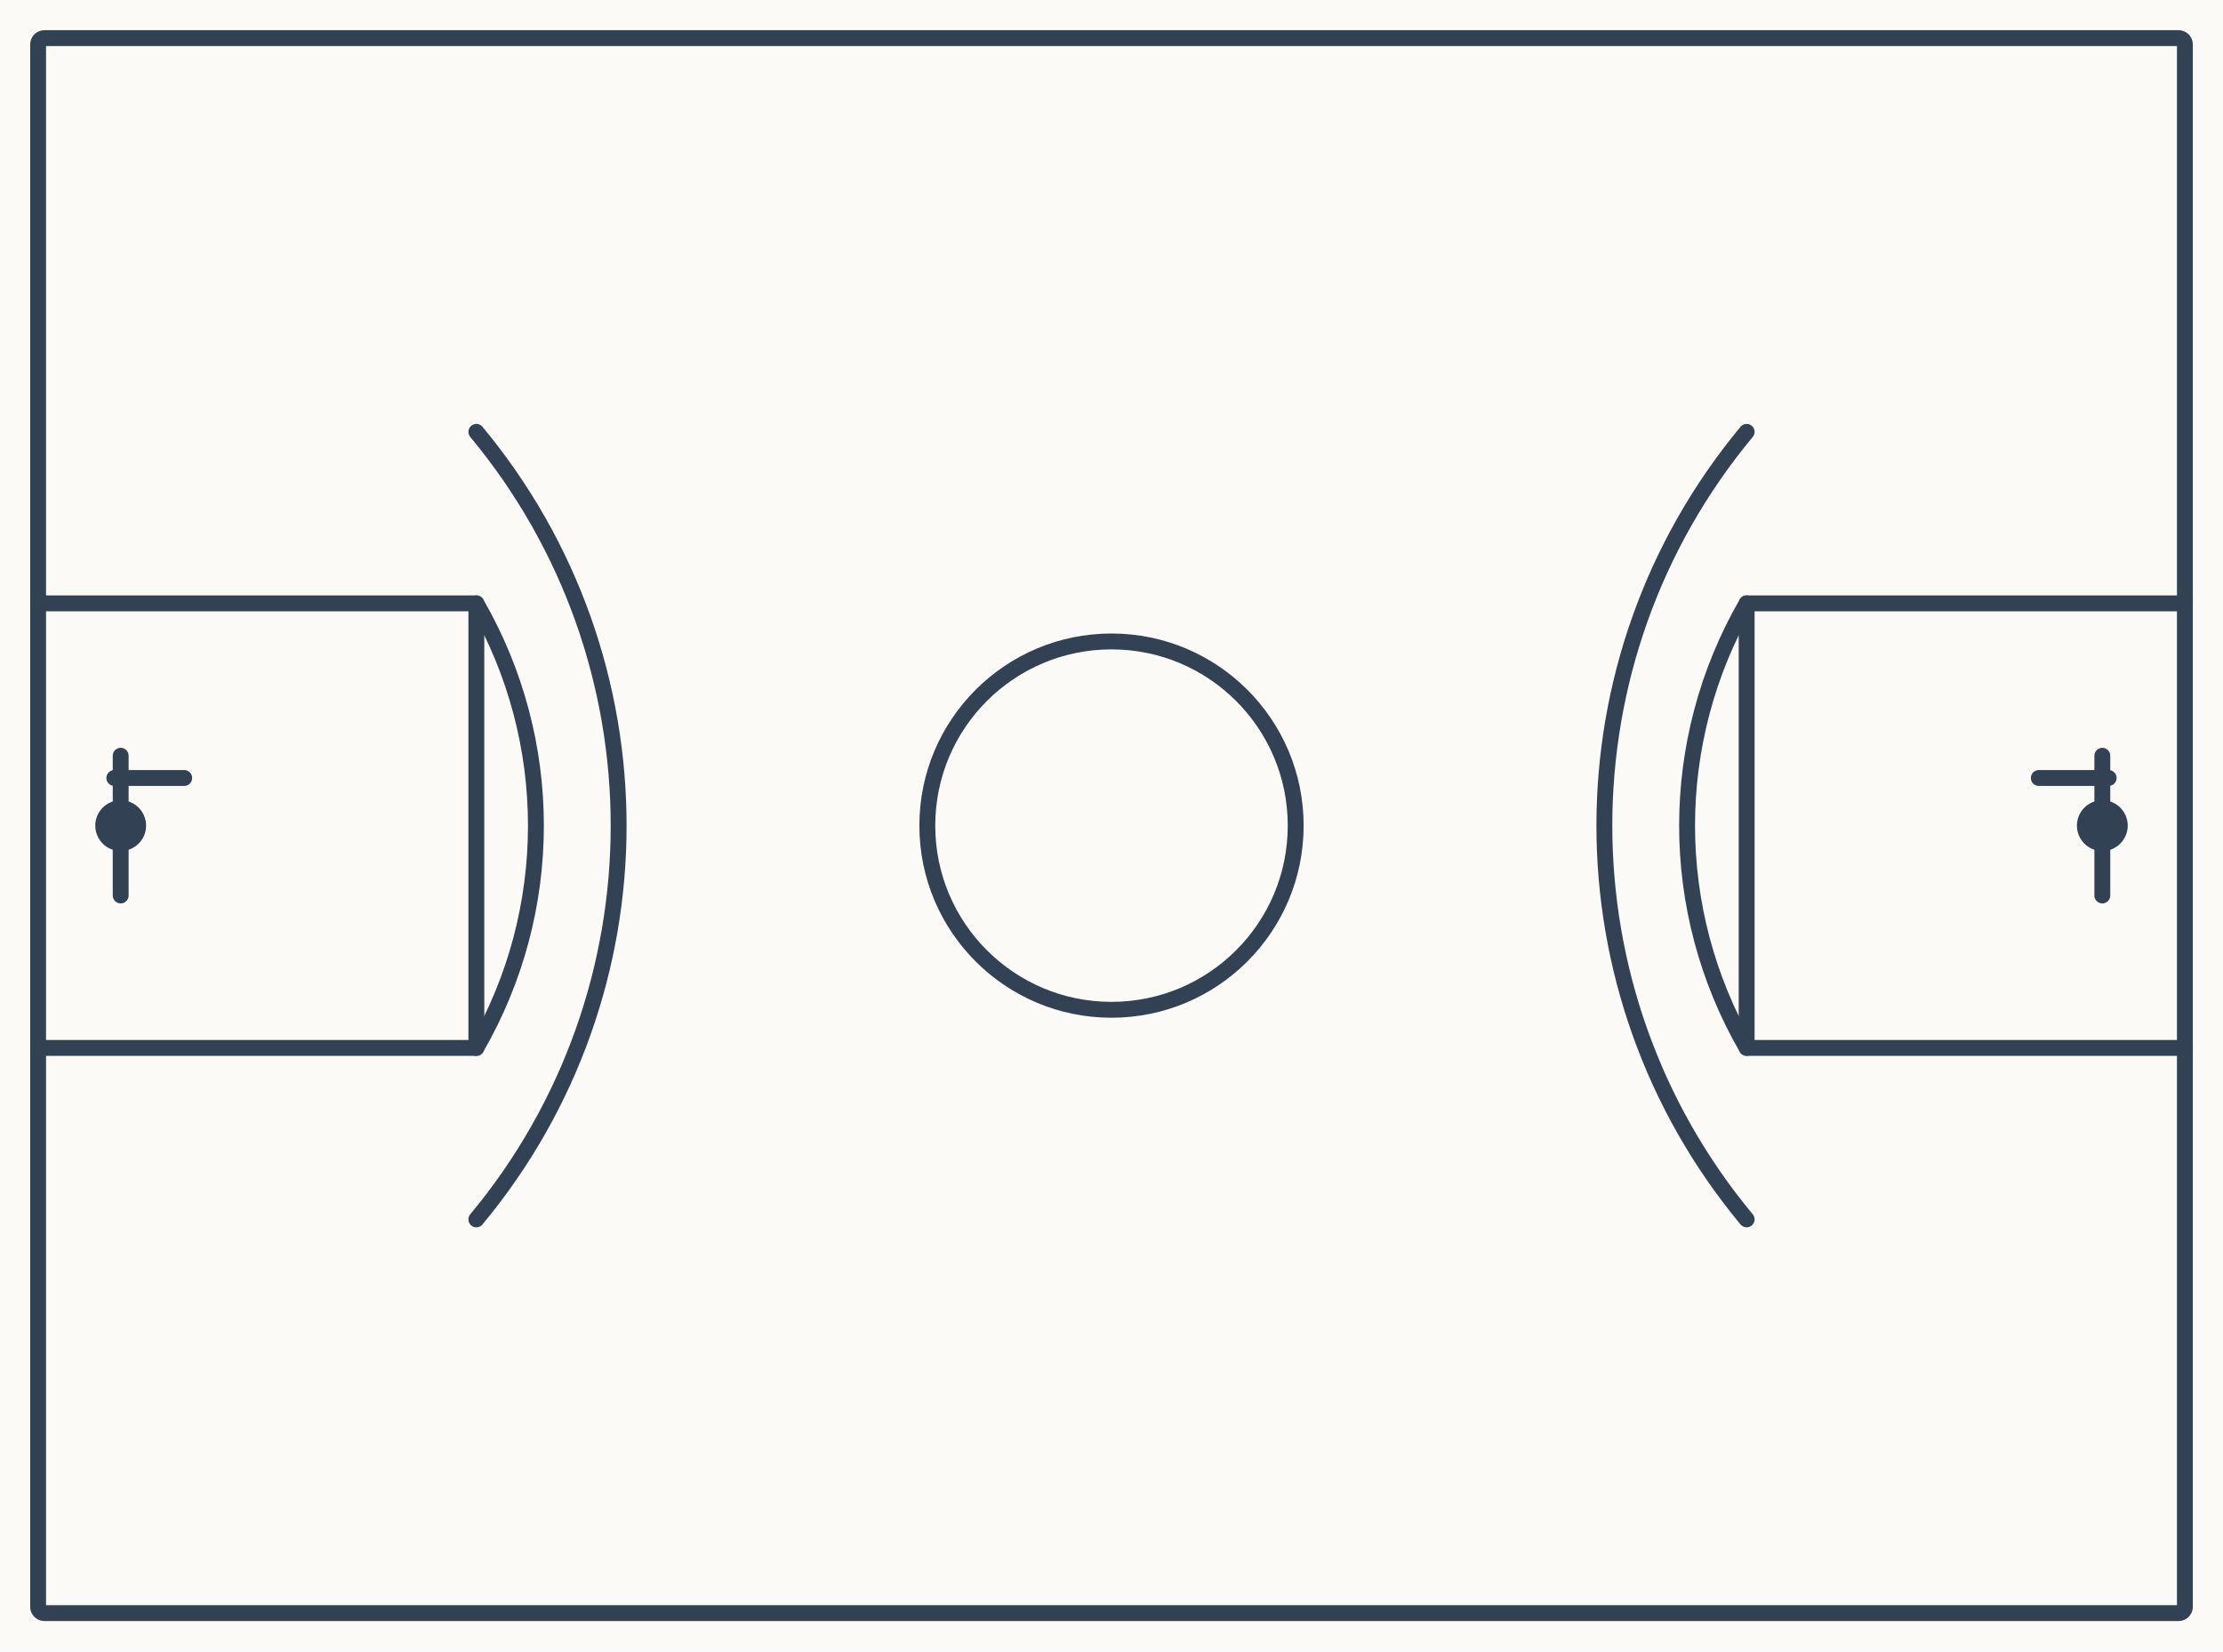
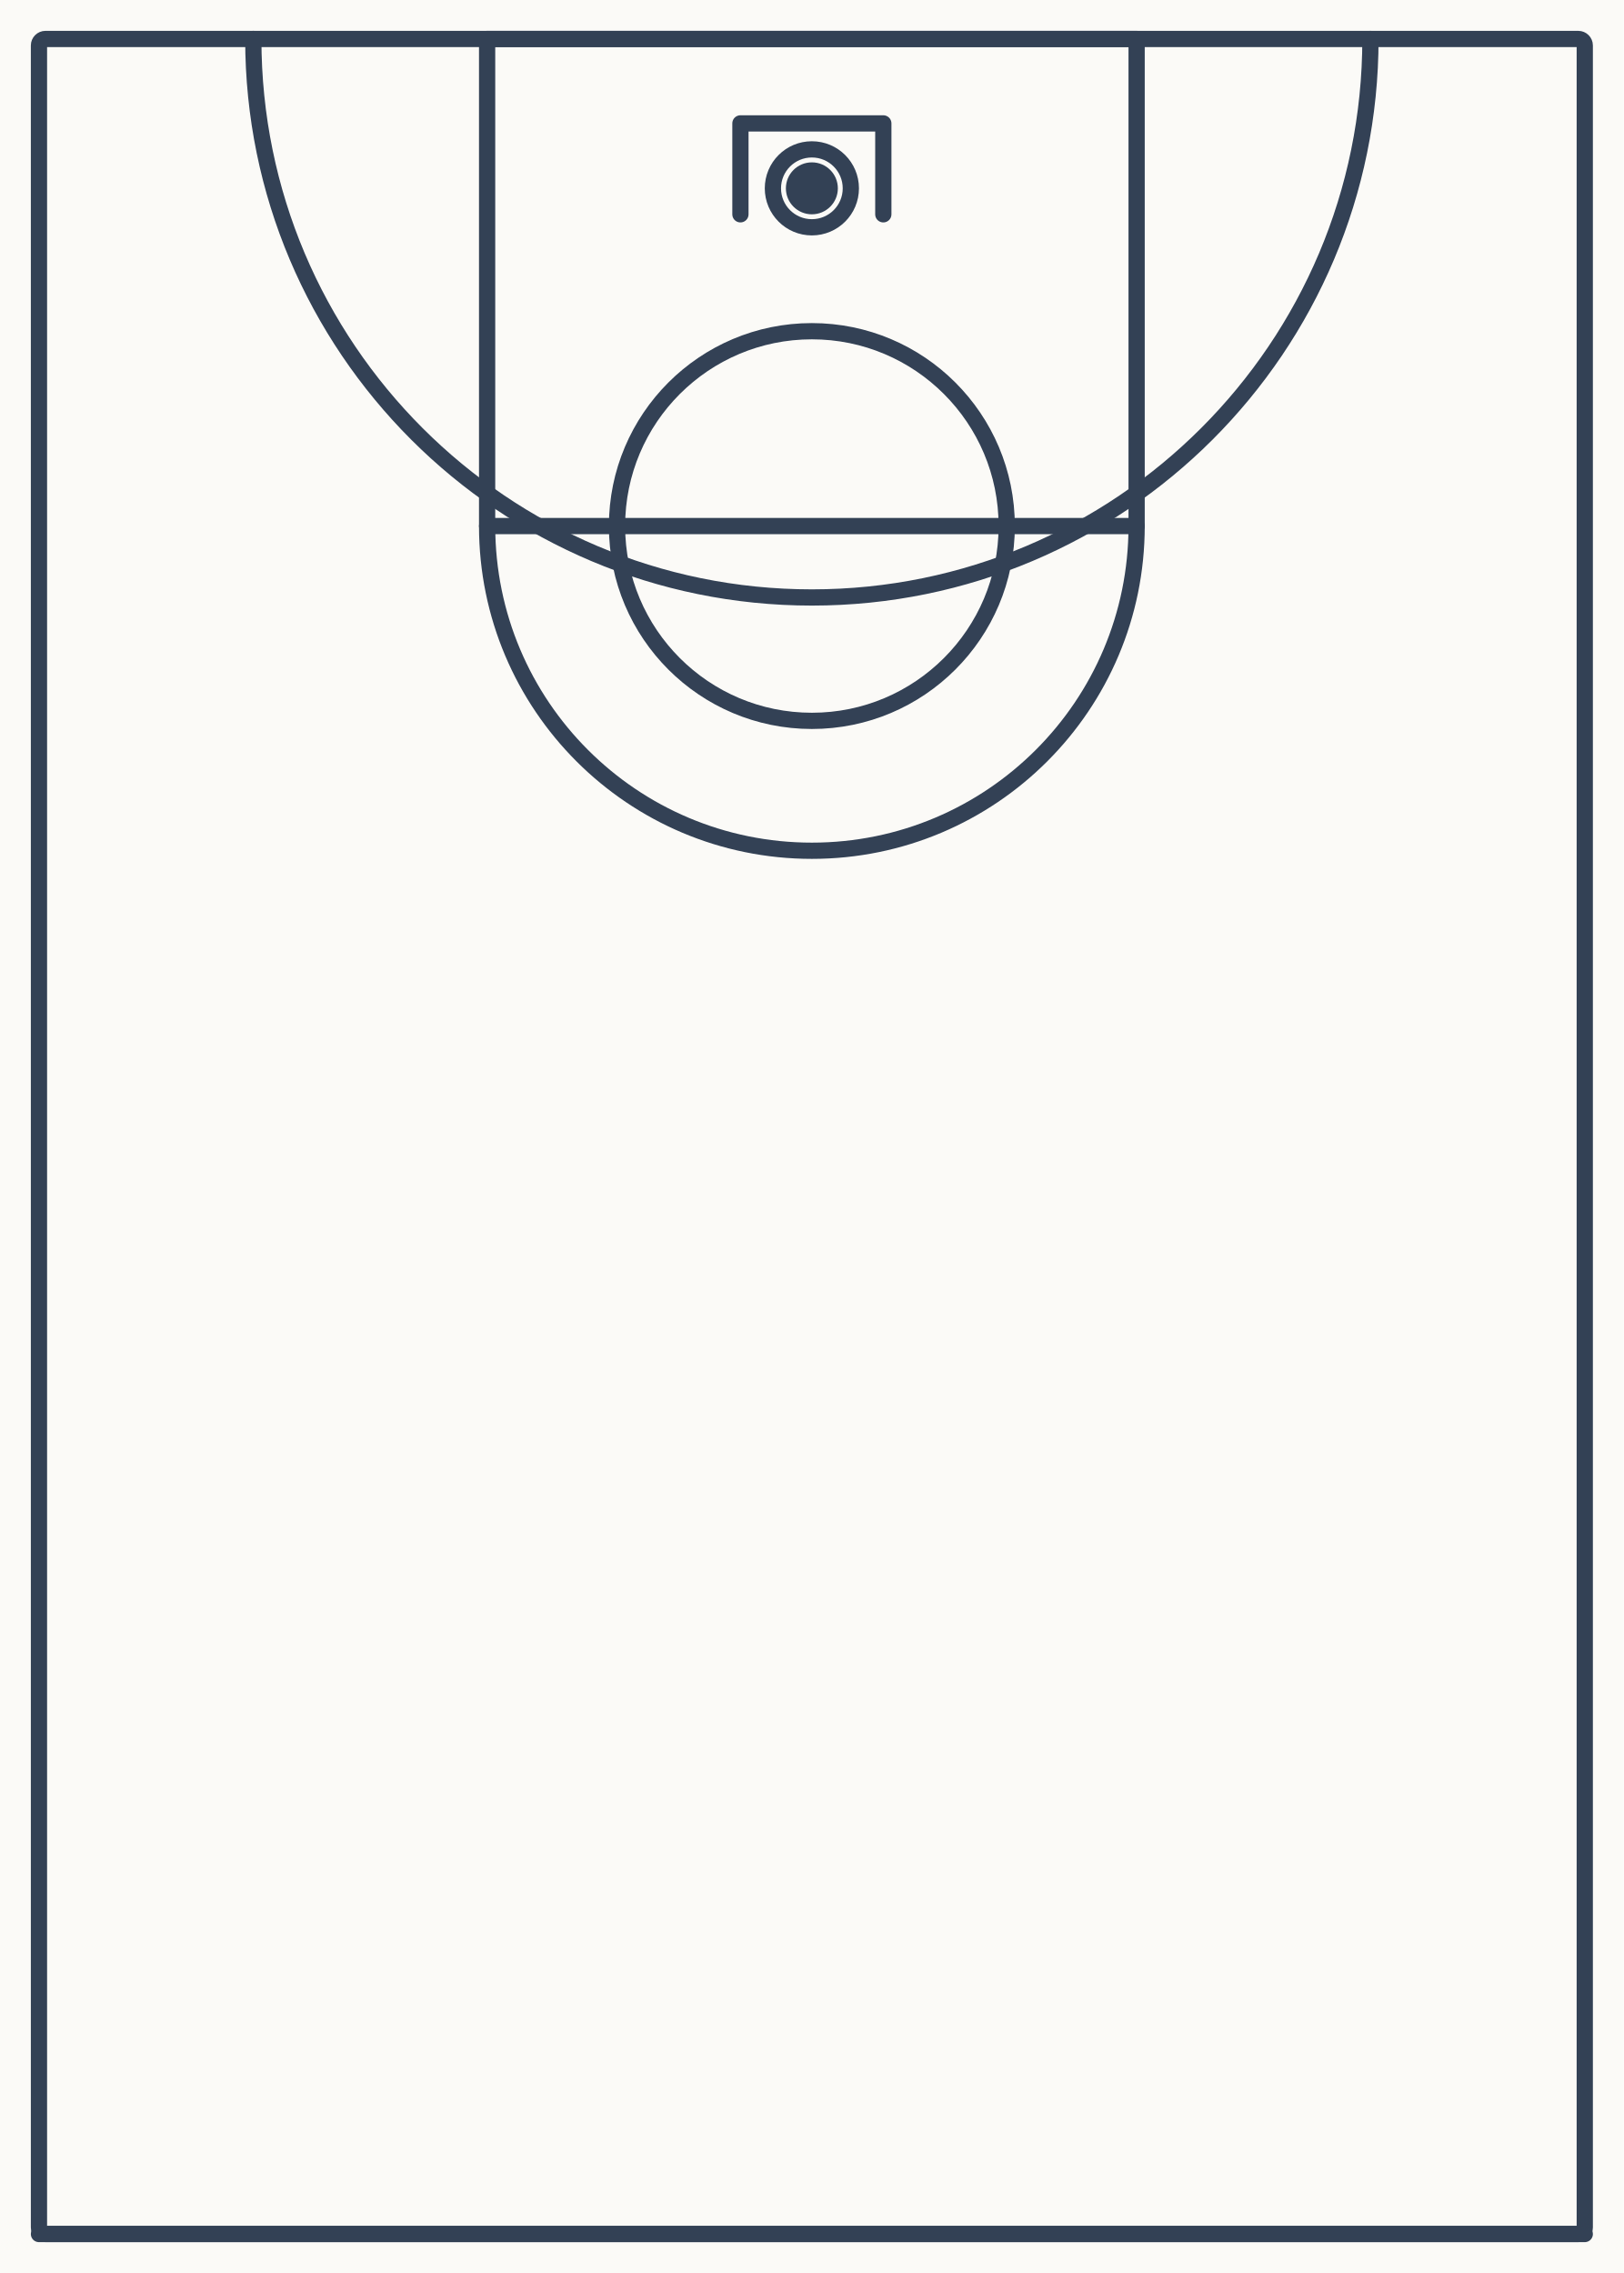
- <svg xmlns="http://www.w3.org/2000/svg" viewBox="0 0 700 520" role="img" aria-label="Campo de basquetebol meio-campo">
-   <rect width="700" height="520" fill="#fbfaf7" />
+ <svg xmlns="http://www.w3.org/2000/svg" viewBox="0 0 500 700" role="img" aria-label="Campo de basquetebol meio-campo">
+   <rect width="500" height="700" fill="#fbfaf7" />
  <g fill="none" stroke="#334155" stroke-width="5" stroke-linecap="round" stroke-linejoin="round">
-     <rect x="12" y="12" width="676" height="496" rx="2" />
-     <path d="M12 190h138v140H12M688 190H550v140h138" />
-     <path d="M150 190a140 140 0 0 1 0 140M550 190a140 140 0 0 0 0 140" />
-     <path d="M150 136a194 194 0 0 1 0 248M550 136a194 194 0 0 0 0 248" />
-     <circle cx="350" cy="260" r="58" />
-     <path d="M38 238v44M662 238v44M36 245h22M642 245h22" />
+     <rect x="12" y="12" width="476" height="676" rx="2" />
+     <rect x="150" y="12" width="200" height="150" />
+     <path d="M150 162a100 100 0 0 0 200 0" />
+     <path d="M78 12a172 172 0 0 0 344 0" />
+     <circle cx="250" cy="162" r="60" />
+     <path d="M228 38h44M228 38v28M272 38v28" />
+     <circle cx="250" cy="58" r="12" />
+     <line x1="12" y1="688" x2="488" y2="688" />
  </g>
  <g fill="#334155">
-     <circle cx="38" cy="260" r="8" />
-     <circle cx="662" cy="260" r="8" />
+     <circle cx="250" cy="58" r="8" />
  </g>
</svg>
